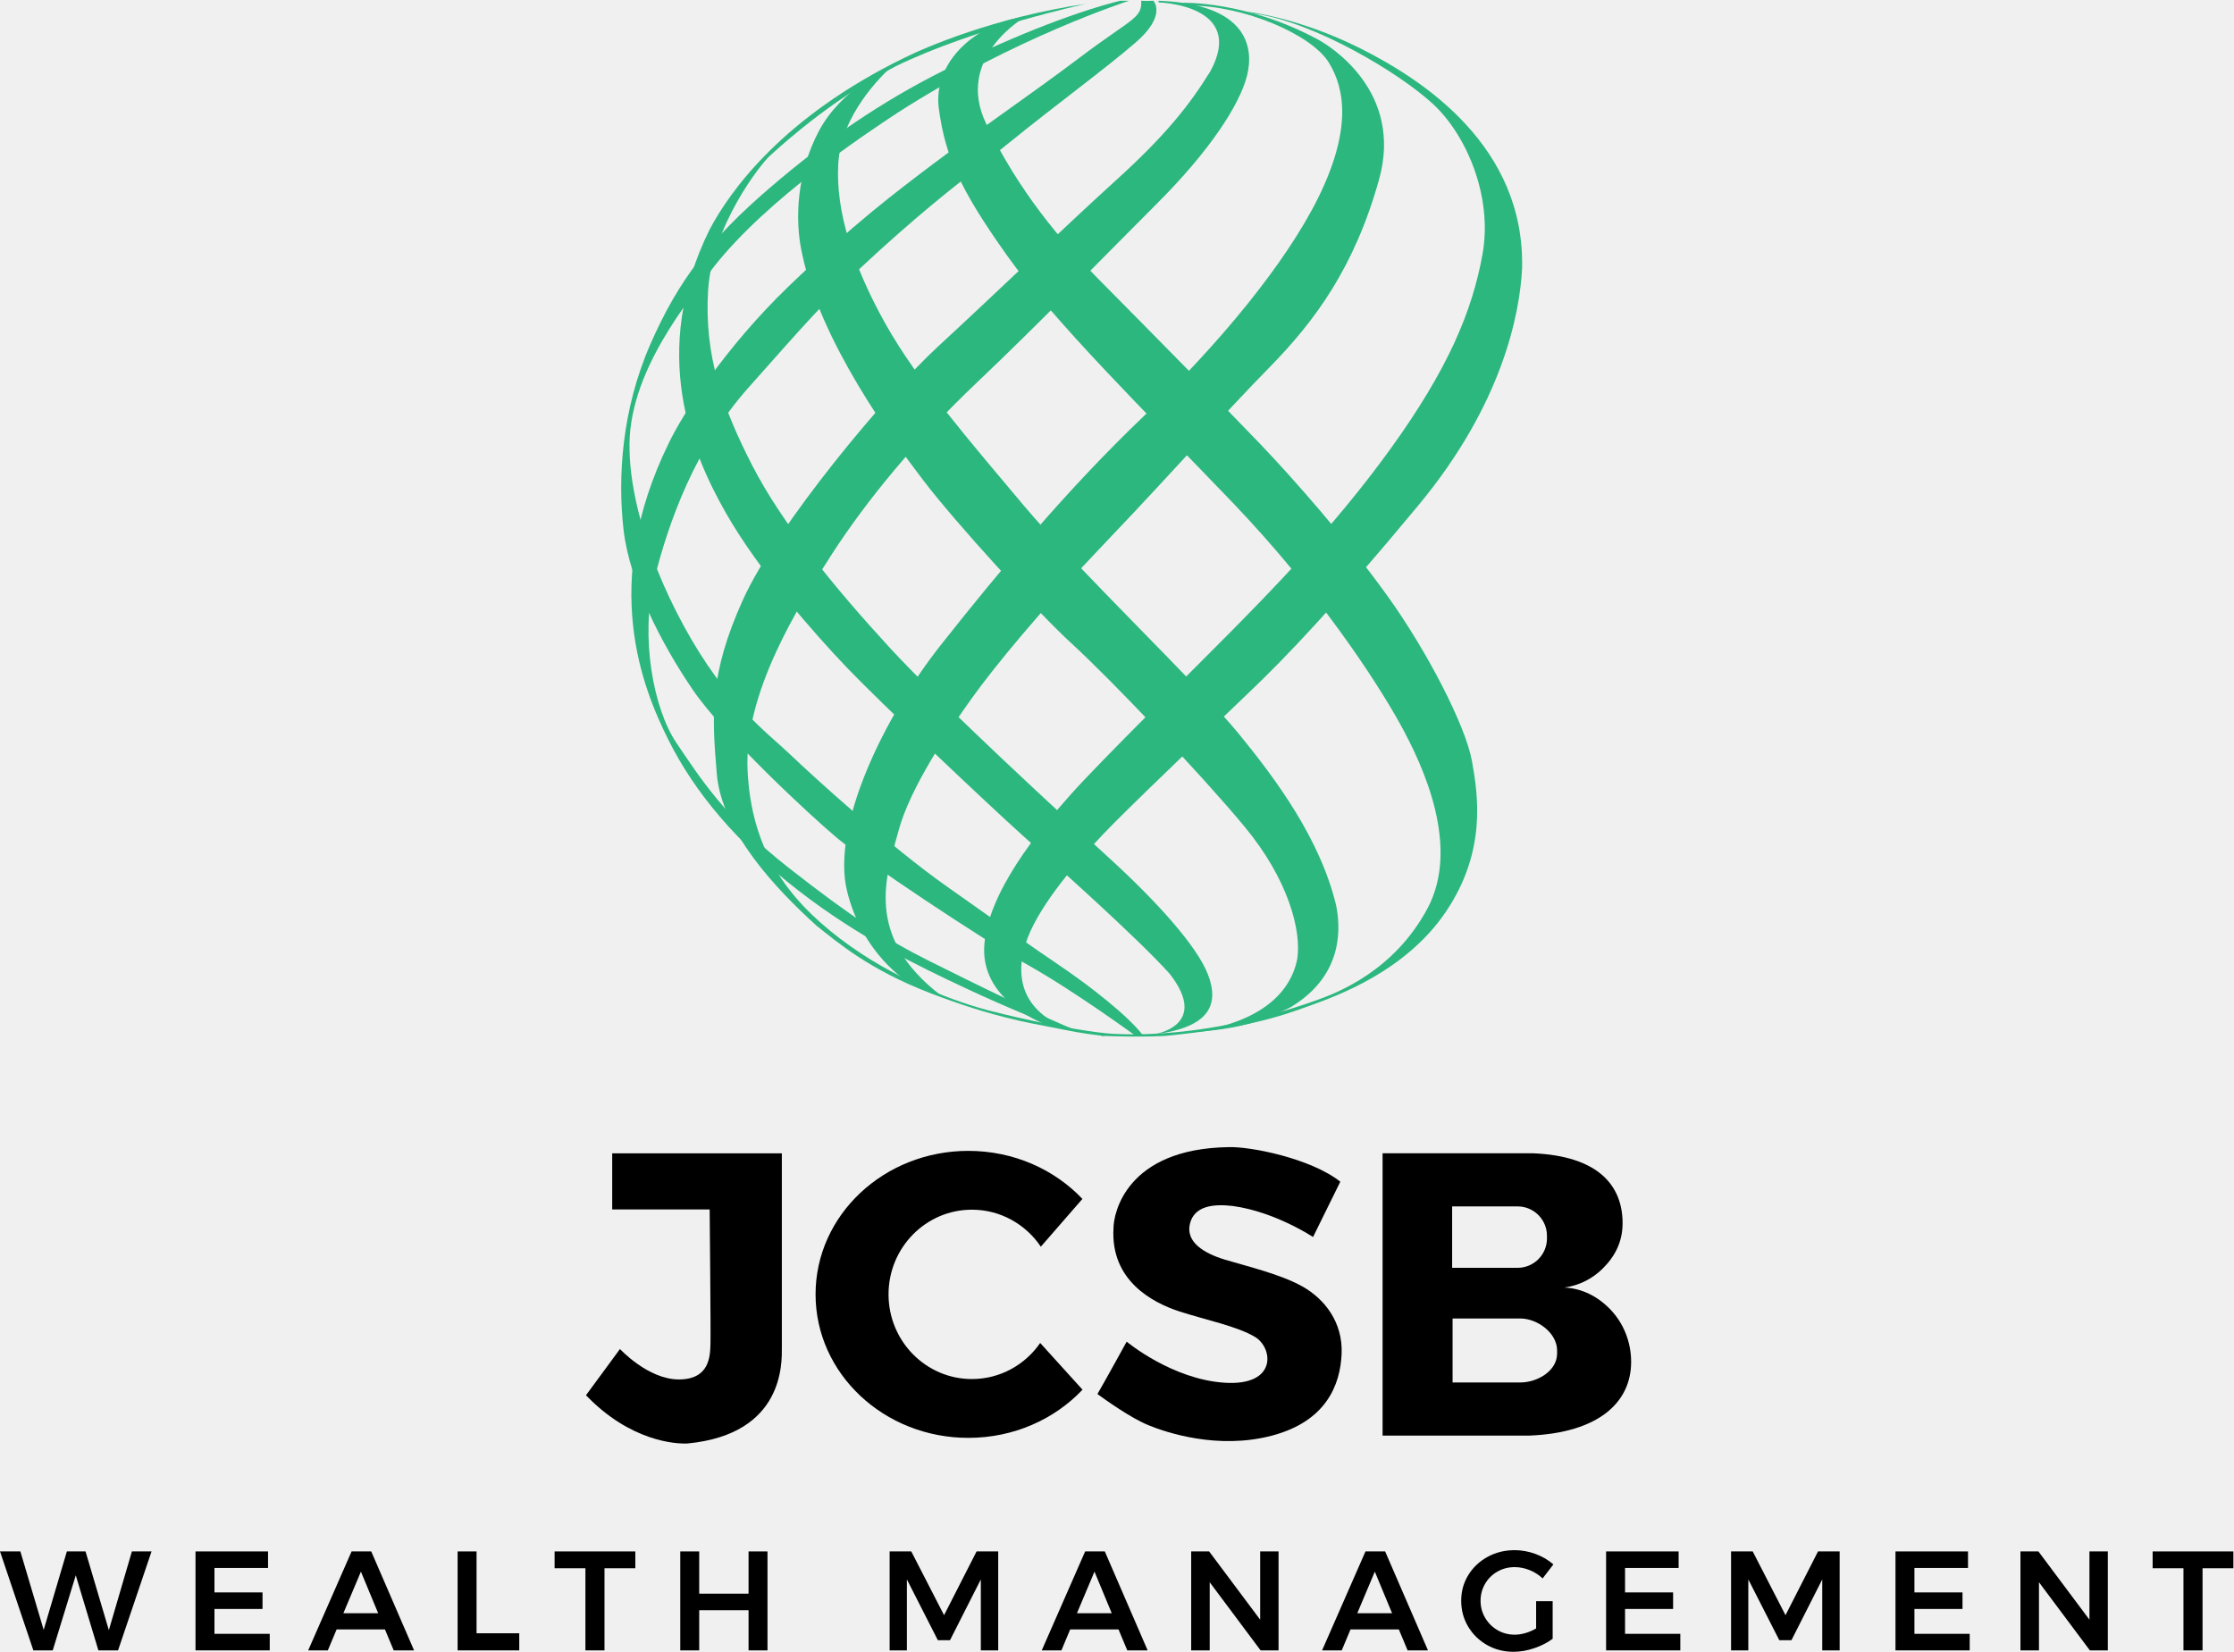
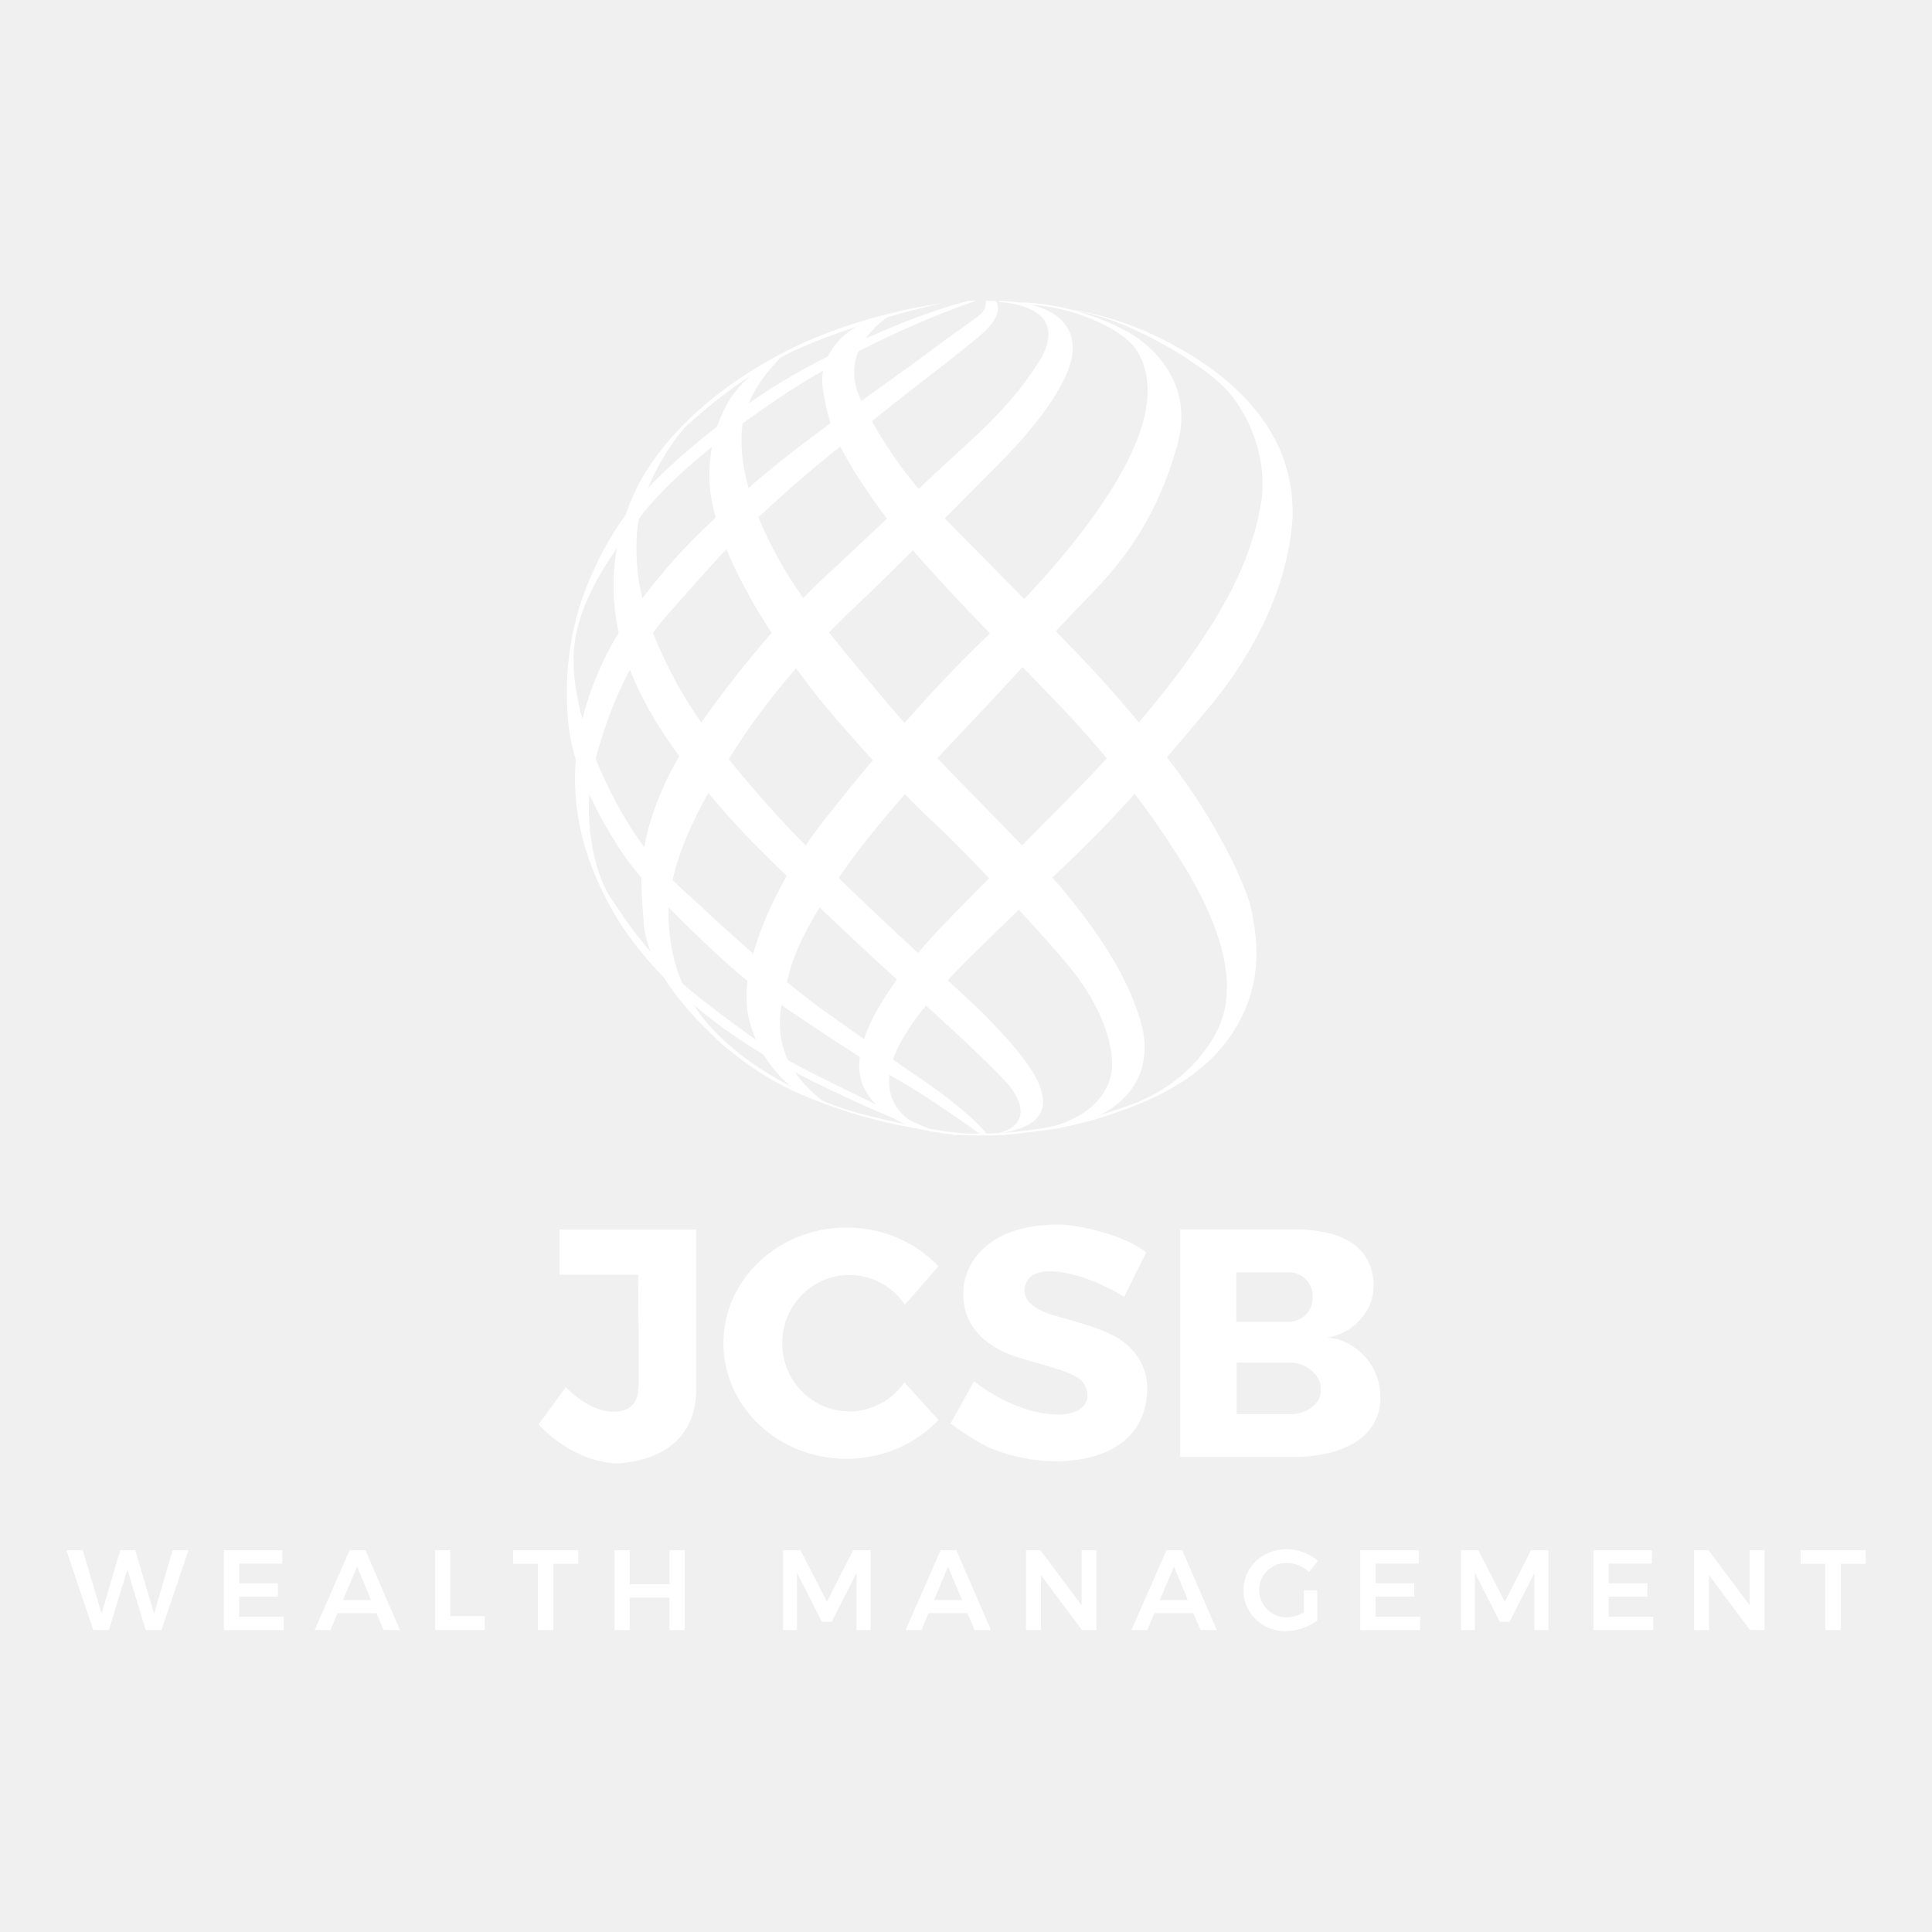
- <svg xmlns="http://www.w3.org/2000/svg" width="100%" height="100%" viewBox="0 0 8384 6200" version="1.1" xml:space="preserve" style="fill-rule:evenodd;clip-rule:evenodd;stroke-linejoin:round;stroke-miterlimit:2;">
-   <g>
-     <path d="M4290.583,3888.096l-28.667,0c0,0 -231.35,-169.05 -404.354,-265.933c-173.004,-96.883 -615.9,-392.971 -715.258,-476.012c-99.354,-83.046 -425.592,-385.558 -542.742,-557.575c-117.15,-172.017 -237.267,-404.833 -259.513,-600.579c-22.242,-195.742 -6.917,-448.825 99.85,-694c106.771,-245.175 229.358,-399.396 444.875,-585.254c215.517,-185.859 423.121,-326.242 650.5,-440.917c227.379,-114.679 478.487,-217.496 668.308,-264.95l33.583,0c0,0 -431.012,138.408 -869.954,421.146c-110.725,73.158 -486.392,320.308 -688.071,577.346c-88.971,120.613 -328.217,399.396 -316.35,692.025c1.975,124.567 45.475,365.784 203.65,656.434c158.179,290.65 310.425,397.421 399.396,482.442c88.975,85.021 375.671,346.012 589.212,496.279c213.538,150.271 314.375,223.425 423.121,296.583c108.75,73.154 260.996,191.787 312.413,262.967Z" style="fill:#2cb77f;fill-rule:nonzero;" />
-     <path d="M4330.125,3882.412c0,0 213.542,-30.4 59.292,-227.625c-123.083,-136.429 -419.646,-400.387 -550.141,-517.537c-130.496,-117.15 -541.263,-505.671 -661.379,-631.717c-120.117,-126.05 -330.687,-363.313 -455.254,-582.784c-124.563,-219.471 -287.683,-599.096 -59.317,-1061.767c77.113,-145.325 274.338,-421.146 729.592,-643.579c77.113,-38.554 339.588,-152.737 683.621,-203.159c0,0 -419.662,90.459 -714.763,234.3c-86.008,45.971 -256.542,139.392 -473.046,336.617c-32.625,29.659 -216.504,260.992 -231.333,505.675c-14.829,244.679 54.867,440.425 166.083,656.929c111.221,216.504 309.929,459.7 513.087,680.654c203.158,220.954 656.929,637.65 828.946,794.837c172.029,157.192 326.737,326.738 368.237,435.484c41.542,108.746 9.917,198.217 -203.625,223.671Z" style="fill:#2cb77f;fill-rule:nonzero;" />
-     <path d="M4437.375,3876.233c0,0 377.667,-12.354 431.042,-276.313c16.291,-103.804 -31.125,-296.583 -198.709,-498.258c-167.583,-201.675 -501.25,-551.642 -642.104,-680.658c-140.879,-129.013 -440.425,-458.217 -560.542,-615.404c-120.116,-157.191 -388.521,-523.466 -456.737,-852.675c-29.659,-130.496 -18.784,-309.433 64.262,-463.654c83.042,-154.221 255.304,-235.534 278.292,-245.917c-47.454,43.004 -195.746,188.329 -206.866,369.983c-11.121,181.658 58.575,391.492 178.692,605.029c120.117,213.538 321.296,445.367 517.042,678.679c195.742,233.308 660.379,678.183 804.713,854.154c144.333,175.971 308.458,399.396 367.792,646.55c13.833,69.2 37.542,259.012 -172.042,383.579c-87,43.496 -180.917,85.021 -404.833,94.904Z" style="fill:#2cb77f;fill-rule:nonzero;" />
-     <path d="M4130.417,3876.233c0,0 334.167,47.454 806.709,-120.609c85,-29.658 294.583,-112.7 419.167,-344.037c124.542,-231.333 -11.875,-531.867 -102.834,-695.975c-90.916,-164.108 -308.416,-496.283 -630.708,-832.408c-322.292,-336.125 -664.35,-672.254 -844.275,-925.333c-179.929,-253.083 -231.333,-375.671 -255.062,-549.667c-23.725,-173.991 136.429,-319.813 325.5,-345.763c0,-0 -269.15,151.996 -147.55,402.609c121.6,250.608 274.338,434.491 435.975,597.612c161.621,163.117 471.579,477.496 594.663,606.508c123.083,129.013 320.292,352.934 473.041,564.988c152.75,212.058 295.084,490.846 318.833,621.342c23.709,130.496 54.833,339.583 -96.417,564.987c-151.25,225.4 -409.292,317.342 -516.042,355.9c-106.75,38.554 -226.375,81.063 -536.833,111.708c0,0 -76.083,5.933 -242.188,0l-1.979,-11.862Z" style="fill:#2cb77f;fill-rule:nonzero;" />
-     <path d="M4145.125,3882.412l-3.333,-4.858c0,0 -164.609,-17.383 -413.738,-80.408c-128.271,-31.142 -369.242,-117.15 -573.883,-272.854c-204.641,-155.708 -333.658,-338.104 -348.487,-630.238c-14.829,-292.133 189.812,-618.375 317.346,-815.6c127.529,-197.225 311.408,-422.629 544.721,-644.079c233.312,-221.446 482.442,-478.484 676.208,-672.25c193.75,-193.767 308.458,-367.759 336.125,-478.484c27.667,-110.725 -3.958,-268.9 -332.167,-280.767l0,6.179c0,0 330.667,8.158 194.25,258.771c-77.125,124.563 -164.667,237.262 -354.458,409.279c-189.762,172.016 -473.229,444.875 -666.633,622.821c-193.404,177.95 -605.654,670.275 -733.183,952.029c-127.533,281.754 -115.667,435.975 -97.875,652.479c17.796,216.504 222.438,433.012 375.179,570.921c77.109,60.8 195.25,163.617 426.583,252.587c231.333,88.975 366.771,110.725 452.779,127.533c86.008,16.804 97.55,20.721 196.142,32.912c9.992,0.329 4.425,-5.975 4.425,-5.975Z" style="fill:#2cb77f;fill-rule:nonzero;" />
-     <path d="M4040.454,3867.338l-83.042,-14.333c0,0 -168.063,-65.746 -338.104,-145.821c-170.042,-80.079 -392.791,-185.858 -623.966,-365.292c-231.179,-179.429 -388.367,-367.758 -486.238,-563.504c-97.875,-195.746 -258.029,-585.75 0,-1113.667c50.417,-106.766 210.571,-358.862 450.804,-590.196c240.229,-231.333 397.421,-349.966 542.746,-459.704c145.325,-109.734 358.862,-255.058 551.642,-400.384c192.787,-145.325 232.829,-145.817 228.367,-211.563c20.75,0.992 45.963,0 45.963,0c0,0 51.917,54.375 -66.708,156.696c-118.646,102.321 -287.454,224.517 -471.579,373.692c-184.129,149.175 -286.2,222.438 -490.842,407.8c-204.642,185.363 -289.963,288.904 -489.859,513.087c-199.892,224.179 -300.533,504.188 -353.921,719.704c-53.383,215.517 -3.954,486.396 83.046,614.913c86.996,128.521 183.879,282.742 421.146,468.6c237.267,185.858 365.783,268.9 527.917,349.967c162.129,81.067 451.296,223.425 552.629,260.004Z" style="fill:#2cb77f;fill-rule:nonzero;" />
-     <path d="M3533.054,3737.792l-125.308,-51.863c0,0 -172.017,-103.312 -229.354,-343.542c-57.342,-240.233 133.971,-645.725 354.662,-924.346c220.688,-278.625 474.775,-584.267 757.529,-854.158c282.75,-269.888 534.833,-575.367 656.417,-821.529c121.625,-246.167 104.792,-403.35 39.542,-508.142c-65.25,-104.796 -317.333,-213.542 -523.958,-213.542l-25.792,-10.163c0,0 237.375,-8.621 507.25,136.705c50.417,26.692 323.292,197.721 231.333,526.925c-91.958,329.208 -240.25,530.883 -412.25,705.867c-172,174.983 -359.375,389.217 -610.958,652.479c-251.567,263.266 -421.146,471.567 -504.188,587.233c-83.046,115.667 -232.025,334.808 -275.821,498.258c-43.8,163.45 -134.946,394.375 160.896,619.817Z" style="fill:#2cb77f;fill-rule:nonzero;" />
-     <path d="M4009.092,3861.925l-81.337,-15.35c0,0 -240.233,-83.042 -234.3,-286.696c5.929,-203.65 209.583,-448.825 326.242,-579.321c116.654,-130.496 446.846,-454.758 591.179,-601.075c144.333,-146.312 391.5,-395.442 607,-694c215.542,-298.558 307.458,-516.054 346.041,-732.558c38.542,-216.504 -60.833,-446.354 -185.375,-562.021c-124.583,-115.667 -445.625,-309.187 -673.083,-340.167l-24.5,-6.617c0,0 191.916,20.546 426.208,138.433c234.292,117.892 616.875,367.021 605.042,826.721c-8.917,166.088 -71.209,504.192 -388.542,886.779c-317.333,382.592 -497.125,569.438 -620.75,688.071c-123.666,118.633 -393.625,376.658 -515.208,498.258c-121.55,121.6 -260.942,281.754 -320.258,412.25c-59.317,130.496 -60.75,289.708 141.642,367.292Z" style="fill:#2cb77f;fill-rule:nonzero;" />
-     <path d="M2663.325,4539.583l-365.783,0l0,-210.583l636.663,0l0,730.083c0,54.875 9.392,323.292 -352.437,358.875c-44.488,2.958 -216.504,-7.417 -382.592,-180.917l127.529,-173.5c0,0 105.287,114.208 220.954,114.208c115.667,0 117.15,-87.5 118.633,-132c1.483,-44.5 -2.967,-506.167 -2.967,-506.167Z" style="fill-rule:nonzero;" />
-     <path d="M4062.583,5216.208c-104.9,110.958 -258,180.833 -428.458,180.833c-316.667,0 -573.375,-241.167 -573.375,-538.667c0,-297.458 256.708,-538.579 573.375,-538.579c170.229,0 323.104,69.662 428.079,180.329l-156.059,179.333c-56.392,-83.833 -151.208,-138.875 -258.683,-138.875c-172.808,0 -312.871,142.292 -312.871,317.792c0,175.542 140.062,317.875 312.871,317.875c105.958,0 199.717,-53.5 256.258,-135.417l158.863,175.375Z" style="fill-rule:nonzero;" />
-     <path d="M5030.042,4435.542l-102.333,207.625c0,0 -141.833,-94.667 -301,-116.417c-74.167,-8.917 -145.333,0 -161.167,67.208c-15.792,67.25 50.417,109.75 132.5,134.458c82.041,24.708 208.583,54.375 290.625,100.833c82.083,46.458 151.25,133.458 146.333,252.083c-4.959,118.625 -59.333,254.083 -262,307.458c-202.667,53.375 -396.417,-11.833 -463.625,-39.542c-67.25,-27.667 -159.183,-93.917 -190.821,-116.667c31.638,-54.375 109.737,-196.708 109.737,-196.708c0,0 169.042,141.375 367.75,154.208c198.708,12.875 181.916,-131.458 113.708,-172c-68.208,-40.542 -185.875,-63.917 -283.75,-95.708c-97.875,-31.833 -259,-113.875 -247.125,-312.583c0,-54.875 47.458,-298.083 431.5,-304c81.583,-2.958 308.958,42 419.667,129.75Z" style="fill-rule:nonzero;" />
-     <path d="M6015.375,4761c45.875,-45.792 74.042,-100 74.042,-169.875c0,-139.833 -89.542,-252.75 -338.708,-262.375l-562,0l0,1059.75l551.666,0c258,-10.542 381.125,-123.875 381.125,-276.667c0,-76.333 -29.417,-145.583 -76.834,-195.542c-45.208,-47.833 -105.458,-80.542 -173.75,-83.458c56.083,-7.625 106.333,-33.708 144.458,-71.833Zm-171.708,319.167c0,66.458 -74.917,108.917 -137.875,108.917l-254.375,0l0,-240.125l254.375,0c62.958,0 137.875,53.583 137.875,120.083l0,11.125Zm-393.917,-551.917l245.625,0c60.875,0 110.208,49.333 110.208,110.208l0,10.125c0,60.875 -49.333,110.208 -110.208,110.208l-245.625,0l0,-230.542Z" style="fill-rule:nonzero;" />
-     <path d="M495,5823.292l73.754,0l-125.742,371.417l-73.754,0l-84.879,-281.75l-86.483,281.75l-72.683,0l-125.213,-371.417l76.4,0l87.538,294.458l87.012,-294.458l70.038,0l87.533,295.542l86.479,-295.542Z" style="fill-rule:nonzero;" />
-     <path d="M733.75,5823.292l272.175,0l0,62.083l-201.088,0l0,91.792l180.392,0l0,62.083l-180.392,0l0,93.375l207.454,0l0,62.083l-278.542,0l0,-371.417Z" style="fill-rule:nonzero;" />
-     <path d="M1288.7,6055.167l130.521,0l-64.729,-156l-65.792,156Zm188.875,139.542l-32.896,-78.542l-181.442,0l-32.896,78.542l-73.75,0l162.883,-371.417l73.75,0l160.75,371.417l-76.4,0Z" style="fill-rule:nonzero;" />
-     <path d="M1717.388,5823.292l71.088,0l0,307.208l160.229,0l0,64.208l-231.317,0l0,-371.417Z" style="fill-rule:nonzero;" />
-     <path d="M2081.337,5823.292l302.942,0l0,63.167l-115.658,0l0,308.25l-71.625,0l0,-308.25l-115.658,0l0,-63.167Z" style="fill-rule:nonzero;" />
-     <path d="M2552.992,5823.292l71.096,0l0,158.625l185.167,0l0,-158.625l71.083,0l0,371.417l-71.083,0l0,-150.708l-185.167,0l0,150.708l-71.096,0l0,-371.417Z" style="fill-rule:nonzero;" />
-     <path d="M3338.742,5823.292l81.167,0l123.087,239.292l122.025,-239.292l81.183,0l0,371.417l-65.262,0l0,-266.333l-115.658,228.125l-45.633,0l-116.188,-228.125l0,266.333l-64.721,0l0,-371.417Z" style="fill-rule:nonzero;" />
-     <path d="M4041.708,6055.167l130.5,0l-64.708,-156l-65.792,156Zm188.875,139.542l-32.875,-78.542l-181.463,0l-32.892,78.542l-73.754,0l162.883,-371.417l73.75,0l160.767,371.417l-76.417,0Z" style="fill-rule:nonzero;" />
-     <path d="M4729.292,5823.292l69,0l0,371.417l-67.416,0l-190.959,-255.75l0,255.75l-69.5,0l0,-371.417l67.375,0l191.5,256.25l0,-256.25Z" style="fill-rule:nonzero;" />
-     <path d="M5093.792,6055.167l130.5,0l-64.708,-156l-65.792,156Zm188.875,139.542l-32.875,-78.542l-181.458,0l-32.917,78.542l-73.75,0l162.875,-371.417l73.75,0l160.792,371.417l-76.417,0Z" style="fill-rule:nonzero;" />
-     <path d="M5764.916,6010.042l62.083,0l0,141.125c-19.458,14.542 -42.416,26.292 -68.958,35.292c-26.542,9.042 -52.542,13.542 -78,13.542c-36.417,0 -69.583,-8.5 -99.458,-25.458c-29.916,-17 -53.5,-40.083 -70.833,-69.25c-17.333,-29.167 -26,-61.458 -26,-96.833c0,-35.375 8.833,-67.458 26.542,-96.292c17.667,-28.833 41.792,-51.625 72.417,-68.417c30.583,-16.833 64.458,-25.208 101.583,-25.208c26.542,0 52.708,4.75 78.542,14.292c25.792,9.583 48.083,22.667 66.833,39.292l-40.334,52.5c-14.125,-13.417 -30.5,-23.875 -49.041,-31.292c-18.584,-7.417 -37.25,-11.125 -56,-11.125c-23.333,0 -44.833,5.542 -64.458,16.708c-19.625,11.125 -35.125,26.417 -46.417,45.875c-11.333,19.458 -17,40.708 -17,63.667c0,23.333 5.75,44.75 17.25,64.208c11.5,19.458 26.958,34.833 46.416,46.167c19.459,11.333 41.042,16.958 64.75,16.958c12.709,0 26.083,-2.042 40.042,-6.083c13.958,-4.083 27.334,-9.833 40.042,-17.25l0,-102.417Z" style="fill-rule:nonzero;" />
-     <path d="M6027.542,5823.292l272.208,0l0,62.083l-201.083,0l0,91.792l180.375,0l0,62.083l-180.375,0l0,93.375l207.416,0l0,62.083l-278.542,0l0,-371.417Z" style="fill-rule:nonzero;" />
-     <path d="M6496.542,5823.292l81.208,0l123.083,239.292l122.042,-239.292l81.167,0l0,371.417l-65.291,0l0,-266.333l-115.625,228.125l-45.625,0l-116.208,-228.125l0,266.333l-64.75,0l0,-371.417Z" style="fill-rule:nonzero;" />
-     <path d="M7113.583,5823.292l272.166,0l0,62.083l-201.042,0l0,91.792l180.375,0l0,62.083l-180.375,0l0,93.375l207.417,0l0,62.083l-278.542,0l0,-371.417Z" style="fill-rule:nonzero;" />
-     <path d="M7841.5,5823.292l68.959,0l0,371.417l-67.375,0l-191,-255.75l0,255.75l-69.5,0l0,-371.417l67.375,0l191.542,256.25l0,-256.25Z" style="fill-rule:nonzero;" />
-     <path d="M8078.667,5823.292l302.958,0l0,63.167l-115.667,0l0,308.25l-71.625,0l0,-308.25l-115.667,0l0,-63.167Z" style="fill-rule:nonzero;" />
+ <svg xmlns="http://www.w3.org/2000/svg" width="100%" height="100%" viewBox="0 0 9000 9000" version="1.1" xml:space="preserve" style="fill-rule:evenodd;clip-rule:evenodd;stroke-linejoin:round;stroke-miterlimit:2;">
+   <g id="Page-1" transform="matrix(4.16667,0,0,4.16667,0,0)">
+     <rect x="0" y="0" width="2160" height="2160" style="fill:none;" />
+     <g id="Layer-1">
+       <g transform="matrix(1,0,0,1,1103.94,336.346)">
+         <path d="M0,932.453L-6.881,932.453C-6.881,932.453 -62.401,891.881 -103.922,868.629C-145.444,845.377 -251.739,774.316 -275.584,754.385C-299.429,734.455 -377.727,661.852 -405.843,620.568C-433.959,579.283 -462.786,523.407 -468.125,476.429C-473.463,429.45 -469.786,368.71 -444.161,309.868C-418.536,251.026 -389.115,214.013 -337.392,169.407C-285.668,124.801 -235.842,91.109 -181.271,63.587C-126.7,36.064 -66.434,11.388 -20.879,0L-12.812,0C-12.812,0 -116.26,33.217 -221.606,101.075C-248.18,118.632 -338.341,177.949 -386.743,239.638C-408.097,268.584 -465.515,335.493 -462.668,405.724C-462.193,435.619 -451.754,493.512 -413.791,563.268C-375.829,633.024 -339.29,658.649 -317.936,679.053C-296.582,699.458 -227.775,762.096 -176.526,798.161C-125.276,834.225 -101.075,851.783 -74.976,869.34C-48.877,886.898 -12.338,915.37 0,932.453" style="fill:white;fill-rule:nonzero;" />
+       </g>
+       <g transform="matrix(1,0,0,1,1113.44,339.074)">
+         <path d="M0,928.361C0,928.361 51.249,921.065 14.236,873.731C-15.304,840.988 -86.483,777.638 -117.802,749.522C-149.121,721.406 -247.705,628.161 -276.533,597.909C-305.361,567.658 -355.898,510.714 -385.794,458.041C-415.689,405.368 -454.838,314.258 -400.03,203.218C-381.523,168.34 -334.189,102.143 -224.928,48.758C-206.421,39.505 -143.427,12.101 -60.859,0C-60.859,0 -161.578,21.71 -232.402,56.232C-253.044,67.265 -293.972,89.687 -345.933,137.021C-353.763,144.139 -397.894,199.659 -401.453,258.382C-405.012,317.106 -388.285,364.084 -361.593,416.045C-334.9,468.007 -287.21,526.374 -238.452,579.403C-189.694,632.432 -80.789,732.439 -39.505,770.164C1.779,807.889 38.911,848.58 48.877,874.68C58.842,900.779 51.249,922.251 0,928.361" style="fill:white;fill-rule:nonzero;" />
+       </g>
+       <g transform="matrix(1,0,0,1,1139.18,394.061)">
+         <path d="M0,871.891C0,871.891 90.635,868.925 103.448,805.575C107.363,780.662 95.974,734.396 55.757,685.993C15.541,637.591 -64.536,553.599 -98.347,522.636C-132.157,491.673 -204.048,412.664 -232.876,374.938C-261.704,337.213 -326.121,249.306 -342.493,170.297C-349.611,138.978 -347.001,96.033 -327.071,59.019C-307.14,22.006 -265.797,2.491 -260.28,0C-271.669,10.321 -307.259,45.199 -309.928,88.796C-312.597,132.394 -295.87,182.753 -267.042,234.003C-238.215,285.252 -189.931,340.891 -142.953,396.885C-95.974,452.88 15.541,559.65 50.182,601.883C84.822,644.116 124.208,697.738 138.444,757.054C141.766,773.663 147.461,819.218 97.16,849.113C76.281,859.553 53.741,869.518 0,871.891" style="fill:white;fill-rule:nonzero;" />
+       </g>
+       <g transform="matrix(1,0,0,1,1065.51,362.03)">
+         <path d="M0,903.922C0,903.922 80.196,915.311 193.609,874.976C214.013,867.858 264.314,847.927 294.209,792.407C324.105,736.887 291.362,664.758 269.534,625.372C247.705,585.986 195.507,506.265 118.158,425.595C40.81,344.924 -41.284,264.254 -84.467,203.514C-127.649,142.774 -139.987,113.353 -145.681,71.594C-151.375,29.836 -112.938,-5.161 -67.561,-11.389C-67.561,-11.389 -132.157,25.09 -102.973,85.237C-73.79,145.384 -37.132,189.516 1.661,228.664C40.454,267.813 114.836,343.264 144.376,374.227C173.916,405.19 221.25,458.931 257.908,509.824C294.565,560.717 328.731,627.626 334.426,658.945C340.12,690.264 347.594,740.446 311.292,794.543C274.991,848.639 213.064,870.705 187.44,879.958C161.815,889.211 133.106,899.414 58.604,906.769C58.604,906.769 40.335,908.193 0.474,906.769L0,903.922Z" style="fill:white;fill-rule:nonzero;" />
+       </g>
+       <g transform="matrix(1,0,0,1,1069.04,337.859)">
+         <path d="M0,929.576L-0.8,928.41C-0.8,928.41 -40.306,924.237 -100.096,909.112C-130.882,901.638 -188.715,880.996 -237.829,843.627C-286.943,806.257 -317.906,762.482 -321.465,692.37C-325.024,622.258 -275.91,543.96 -245.303,496.626C-214.696,449.291 -170.564,395.195 -114.57,342.047C-58.575,288.9 1.216,227.211 47.72,180.707C94.224,134.203 121.747,92.444 128.39,65.87C135.034,39.296 127.441,1.334 48.669,-1.513L48.669,-0.03C48.669,-0.03 128.034,1.927 95.292,62.074C76.785,91.969 55.768,119.018 10.223,160.302C-35.323,201.586 -103.355,267.071 -149.772,309.779C-196.189,352.487 -295.129,470.645 -325.736,538.266C-356.343,605.886 -353.496,642.9 -349.225,694.861C-344.954,746.822 -295.84,798.783 -259.183,831.882C-240.676,846.474 -212.323,871.149 -156.803,892.503C-101.283,913.857 -68.777,919.077 -48.135,923.11C-27.493,927.144 -24.724,928.084 -1.062,931.01C1.336,931.089 0,929.576 0,929.576" style="fill:white;fill-rule:nonzero;" />
+       </g>
+       <g transform="matrix(1,0,0,1,1043.92,336.345)">
+         <path d="M0,927.471L-19.93,924.031C-19.93,924.031 -60.266,908.252 -101.075,889.034C-141.885,869.815 -195.345,844.428 -250.828,801.364C-306.31,758.301 -344.035,713.102 -367.524,666.123C-391.014,619.145 -429.451,525.543 -367.524,398.843C-355.424,373.219 -316.987,312.716 -259.331,257.196C-201.676,201.676 -163.951,173.204 -129.072,146.867C-94.194,120.531 -42.945,85.653 3.322,50.775C49.589,15.897 59.198,15.778 58.13,0C63.113,0.237 69.163,0 69.163,0C69.163,0 81.619,13.05 53.147,37.607C24.676,62.164 -15.838,91.491 -60.028,127.293C-104.219,163.095 -128.717,180.678 -177.831,225.165C-226.945,269.652 -247.421,294.502 -295.396,348.306C-343.37,402.109 -367.524,469.311 -380.337,521.035C-393.149,572.759 -381.286,637.77 -360.406,668.614C-339.527,699.459 -316.275,736.472 -259.331,781.078C-202.388,825.684 -171.543,845.614 -132.631,865.07C-93.72,884.526 -24.32,918.692 0,927.471" style="fill:white;fill-rule:nonzero;" />
+       </g>
+       <g transform="matrix(1,0,0,1,922.14,336.108)">
+         <path d="M0,896.617L-30.073,884.17C-30.073,884.17 -71.358,859.376 -85.119,801.72C-98.88,744.065 -52.965,646.746 0,579.877C52.965,513.008 113.947,439.653 181.805,374.88C249.663,310.106 310.165,236.791 339.349,177.712C368.533,118.633 364.499,80.908 348.84,55.758C333.18,30.607 272.677,4.508 223.089,4.508L216.896,2.069C216.896,2.069 273.864,0 338.637,34.878C350.738,41.284 416.223,82.331 394.157,161.341C372.092,240.35 336.502,288.752 295.218,330.748C253.933,372.744 208.963,424.16 148.587,487.343C88.212,550.527 47.512,600.519 27.582,628.279C7.652,656.039 -28.103,708.633 -38.615,747.861C-49.127,787.089 -71.002,842.511 0,896.617" style="fill:white;fill-rule:nonzero;" />
+       </g>
+       <g transform="matrix(1,0,0,1,1036.39,346.244)">
+         <path d="M0,916.273L-19.521,912.59C-19.521,912.59 -77.177,892.659 -75.753,843.783C-74.33,794.906 -25.453,736.064 2.544,704.745C30.542,673.426 109.788,595.603 144.429,560.488C179.07,525.372 238.386,465.581 290.11,393.927C341.834,322.273 363.9,270.075 373.153,218.114C382.406,166.152 358.561,110.988 328.666,83.228C298.77,55.468 221.718,9.023 167.127,1.588L161.248,0C161.248,0 207.304,4.93 263.536,33.224C319.768,61.518 411.59,121.309 408.743,231.638C406.607,271.498 391.66,352.643 315.497,444.465C239.335,536.287 196.192,581.13 166.514,609.602C136.837,638.074 72.044,700 42.87,729.183C13.696,758.367 -19.759,796.804 -33.995,828.123C-48.231,859.442 -48.574,897.653 0,916.273" style="fill:white;fill-rule:nonzero;" />
+       </g>
+       <g transform="matrix(1,0,0,1,713.406,1586.14)">
+         <path d="M0,-160.984L-87.788,-160.984L-87.788,-211.522L65.011,-211.522L65.011,-36.301C65.011,-23.133 67.265,41.285 -19.574,49.826C-30.251,50.538 -71.536,48.047 -111.396,6.407L-80.789,-35.233C-80.789,-35.233 -55.52,-7.829 -27.76,-7.829C0,-7.829 0.356,-28.827 0.712,-39.504C1.068,-50.181 0,-160.984 0,-160.984" style="fill:white;fill-rule:nonzero;" />
+       </g>
+       <g transform="matrix(1,0,0,1,1049.23,1415.81)">
+         <path d="M0,171.735C-25.176,198.366 -61.92,215.137 -102.83,215.137C-178.829,215.137 -240.44,157.255 -240.44,85.858C-240.44,14.461 -178.829,-43.402 -102.83,-43.402C-61.975,-43.402 -25.285,-26.685 -0.091,-0.127L-37.545,42.911C-51.079,22.792 -73.835,9.586 -99.629,9.586C-141.103,9.586 -174.718,43.729 -174.718,85.858C-174.718,127.987 -141.103,162.149 -99.629,162.149C-74.198,162.149 -51.697,149.306 -38.127,129.642L0,171.735Z" style="fill:white;fill-rule:nonzero;" />
+       </g>
+       <g transform="matrix(1,0,0,1,1281.42,1609.93)">
+         <path d="M0,-209.743L-24.557,-159.917C-24.557,-159.917 -58.605,-182.635 -96.804,-187.855C-114.599,-189.991 -131.682,-187.855 -135.479,-171.721C-139.275,-155.587 -123.378,-145.385 -103.685,-139.453C-83.992,-133.522 -53.622,-126.404 -33.929,-115.252C-14.236,-104.101 2.373,-83.221 1.186,-54.749C0,-26.277 -13.05,6.228 -61.689,19.04C-110.328,31.853 -156.833,16.193 -172.967,9.55C-189.101,2.906 -211.166,-12.991 -218.759,-18.448C-211.166,-31.497 -192.422,-65.664 -192.422,-65.664C-192.422,-65.664 -151.85,-31.735 -104.16,-28.65C-56.469,-25.566 -60.503,-60.206 -76.874,-69.934C-93.245,-79.662 -121.48,-85.271 -144.969,-92.906C-168.459,-100.542 -207.133,-120.235 -204.286,-167.925C-204.286,-181.093 -192.897,-239.461 -100.719,-240.884C-81.145,-241.596 -26.574,-230.8 0,-209.743" style="fill:white;fill-rule:nonzero;" />
+       </g>
+       <g transform="matrix(1,0,0,1,1517.9,1525.15)">
+         <path d="M0,-46.858C11.005,-57.845 17.762,-70.857 17.762,-87.629C17.762,-121.19 -3.729,-148.287 -63.521,-150.598L-198.402,-150.598L-198.402,103.74L-66.007,103.74C-4.087,101.212 25.466,74.017 25.466,37.345C25.466,19.027 18.409,2.401 7.021,-9.586C-3.82,-21.064 -18.281,-28.922 -34.671,-29.614C-21.21,-31.451 -9.15,-37.708 0,-46.858M-41.219,29.742C-41.219,45.695 -59.192,55.881 -74.308,55.881L-135.354,55.881L-135.354,-1.746L-74.308,-1.746C-59.192,-1.746 -41.219,11.115 -41.219,27.068L-41.219,29.742ZM-135.755,-102.721L-76.8,-102.721C-62.193,-102.721 -50.351,-90.879 -50.351,-76.272L-50.351,-73.834C-50.351,-59.227 -62.193,-47.386 -76.8,-47.386L-135.755,-47.386L-135.755,-102.721Z" style="fill:white;fill-rule:nonzero;" />
+       </g>
+       <g transform="matrix(1,0,0,1,193.008,1822.38)">
+         <path d="M0,-89.133L17.7,-89.133L-12.477,0L-30.178,0L-50.549,-67.614L-71.305,0L-88.749,0L-118.8,-89.133L-100.464,-89.133L-79.455,-18.464L-58.572,-89.133L-41.763,-89.133L-20.755,-18.208L0,-89.133Z" style="fill:white;fill-rule:nonzero;" />
+       </g>
+       <g transform="matrix(1,0,0,1,250.307,1822.38)">
+         <path d="M0,-89.133L65.322,-89.133L65.322,-74.234L17.061,-74.234L17.061,-52.207L60.355,-52.207L60.355,-37.308L17.061,-37.308L17.061,-14.899L66.85,-14.899L66.85,0L0,0L0,-89.133Z" style="fill:white;fill-rule:nonzero;" />
+       </g>
+       <g transform="matrix(1,0,0,1,383.495,1766.74)">
+         <path d="M0,22.155L31.325,22.155L15.79,-15.281L0,22.155ZM45.33,55.644L37.436,36.798L-6.111,36.798L-14.005,55.644L-31.705,55.644L7.386,-33.489L25.086,-33.489L63.666,55.644L45.33,55.644Z" style="fill:white;fill-rule:nonzero;" />
+       </g>
+       <g transform="matrix(1,0,0,1,486.381,1822.38)">
+         <path d="M0,-89.133L17.061,-89.133L17.061,-15.407L55.516,-15.407L55.516,0L0,0L0,-89.133Z" style="fill:white;fill-rule:nonzero;" />
+       </g>
+       <g transform="matrix(1,0,0,1,573.728,1822.38)">
+         <path d="M0,-89.133L72.706,-89.133L72.706,-73.98L44.948,-73.98L44.948,0L27.758,0L27.758,-73.98L0,-73.98L0,-89.133Z" style="fill:white;fill-rule:nonzero;" />
+       </g>
+       <g transform="matrix(1,0,0,1,686.926,1822.38)">
+         <path d="M0,-89.133L17.062,-89.133L17.062,-51.061L61.503,-51.061L61.503,-89.133L78.563,-89.133L78.563,0L61.503,0L61.503,-36.162L17.062,-36.162L17.062,0L0,0L0,-89.133Z" style="fill:white;fill-rule:nonzero;" />
+       </g>
+       <g transform="matrix(1,0,0,1,875.505,1822.38)">
+         <path d="M0,-89.133L19.48,-89.133L49.022,-31.705L78.307,-89.133L97.791,-89.133L97.791,0L82.128,0L82.128,-63.921L54.37,-9.168L43.419,-9.168L15.533,-63.921L15.533,0L0,0L0,-89.133Z" style="fill:white;fill-rule:nonzero;" />
+       </g>
+       <g transform="matrix(1,0,0,1,1044.22,1766.74)">
+         <path d="M0,22.155L31.325,22.155L15.79,-15.281L0,22.155ZM45.33,55.644L37.436,36.798L-6.111,36.798L-14.005,55.644L-31.705,55.644L7.386,-33.489L25.086,-33.489L63.666,55.644L45.33,55.644Z" style="fill:white;fill-rule:nonzero;" />
+       </g>
+       <g transform="matrix(1,0,0,1,1209.24,1822.38)">
+         <path d="M0,-89.133L16.552,-89.133L16.552,0L0.38,0L-45.458,-61.375L-45.458,0L-62.139,0L-62.139,-89.133L-45.968,-89.133L0,-27.632L0,-89.133Z" style="fill:white;fill-rule:nonzero;" />
+       </g>
+       <g transform="matrix(1,0,0,1,1296.72,1766.74)">
+         <path d="M0,22.155L31.323,22.155L15.791,-15.281L0,22.155ZM45.33,55.644L37.436,36.798L-6.113,36.798L-14.007,55.644L-31.705,55.644L7.385,-33.489L25.085,-33.489L63.666,55.644L45.33,55.644Z" style="fill:white;fill-rule:nonzero;" />
+       </g>
+       <g transform="matrix(1,0,0,1,1457.79,1777.69)">
+         <path d="M0,0.38L14.899,0.38L14.899,34.251C10.229,37.732 4.711,40.553 -1.656,42.719C-8.022,44.884 -14.261,45.966 -20.372,45.966C-29.115,45.966 -37.073,43.928 -44.247,39.853C-51.422,35.778 -57.088,30.24 -61.247,23.237C-65.407,16.234 -67.485,8.487 -67.485,-0.002C-67.485,-8.49 -65.365,-16.192 -61.119,-23.113C-56.875,-30.03 -51.082,-35.505 -43.739,-39.538C-36.397,-43.568 -28.266,-45.586 -19.354,-45.586C-12.987,-45.586 -6.706,-44.44 -0.508,-42.149C5.688,-39.857 11.035,-36.715 15.536,-32.725L5.859,-20.12C2.462,-23.346 -1.464,-25.85 -5.919,-27.632C-10.378,-29.416 -14.854,-30.307 -19.354,-30.307C-24.957,-30.307 -30.114,-28.97 -34.825,-26.296C-39.536,-23.621 -43.25,-19.949 -45.966,-15.281C-48.684,-10.612 -50.041,-5.518 -50.041,-0.002C-50.041,5.601 -48.663,10.738 -45.902,15.407C-43.145,20.075 -39.431,23.768 -34.761,26.484C-30.092,29.202 -24.916,30.559 -19.226,30.559C-16.171,30.559 -12.968,30.071 -9.614,29.094C-6.26,28.118 -3.055,26.738 0,24.957L0,0.38Z" style="fill:white;fill-rule:nonzero;" />
+       </g>
+       <g transform="matrix(1,0,0,1,1520.82,1822.38)">
+         <path d="M0,-89.133L65.322,-89.133L65.322,-74.234L17.062,-74.234L17.062,-52.207L60.355,-52.207L60.355,-37.308L17.062,-37.308L17.062,-14.899L66.85,-14.899L66.85,0L0,0L0,-89.133Z" style="fill:white;fill-rule:nonzero;" />
+       </g>
+       <g transform="matrix(1,0,0,1,1633.38,1822.38)">
+         <path d="M0,-89.133L19.484,-89.133L49.025,-31.705L78.311,-89.133L97.791,-89.133L97.791,0L82.13,0L82.13,-63.921L54.372,-9.168L43.422,-9.168L15.536,-63.921L15.536,0L0,0L0,-89.133Z" style="fill:white;fill-rule:nonzero;" />
+       </g>
+       <g transform="matrix(1,0,0,1,1781.47,1822.38)">
+         <path d="M0,-89.133L65.322,-89.133L65.322,-74.234L17.064,-74.234L17.064,-52.207L60.355,-52.207L60.355,-37.308L17.064,-37.308L17.064,-14.899L66.849,-14.899L66.849,0L0,0L0,-89.133Z" style="fill:white;fill-rule:nonzero;" />
+       </g>
+       <g transform="matrix(1,0,0,1,1956.17,1822.38)">
+         <path d="M0,-89.133L16.552,-89.133L16.552,0L0.38,0L-45.458,-61.375L-45.458,0L-62.139,0L-62.139,-89.133L-45.966,-89.133L0,-27.632L0,-89.133Z" style="fill:white;fill-rule:nonzero;" />
+       </g>
+       <g transform="matrix(1,0,0,1,2013.08,1822.38)">
+         <path d="M0,-89.133L72.708,-89.133L72.708,-73.98L44.95,-73.98L44.95,0L27.762,0L27.762,-73.98L0,-73.98L0,-89.133Z" style="fill:white;fill-rule:nonzero;" />
+       </g>
+     </g>
  </g>
</svg>
